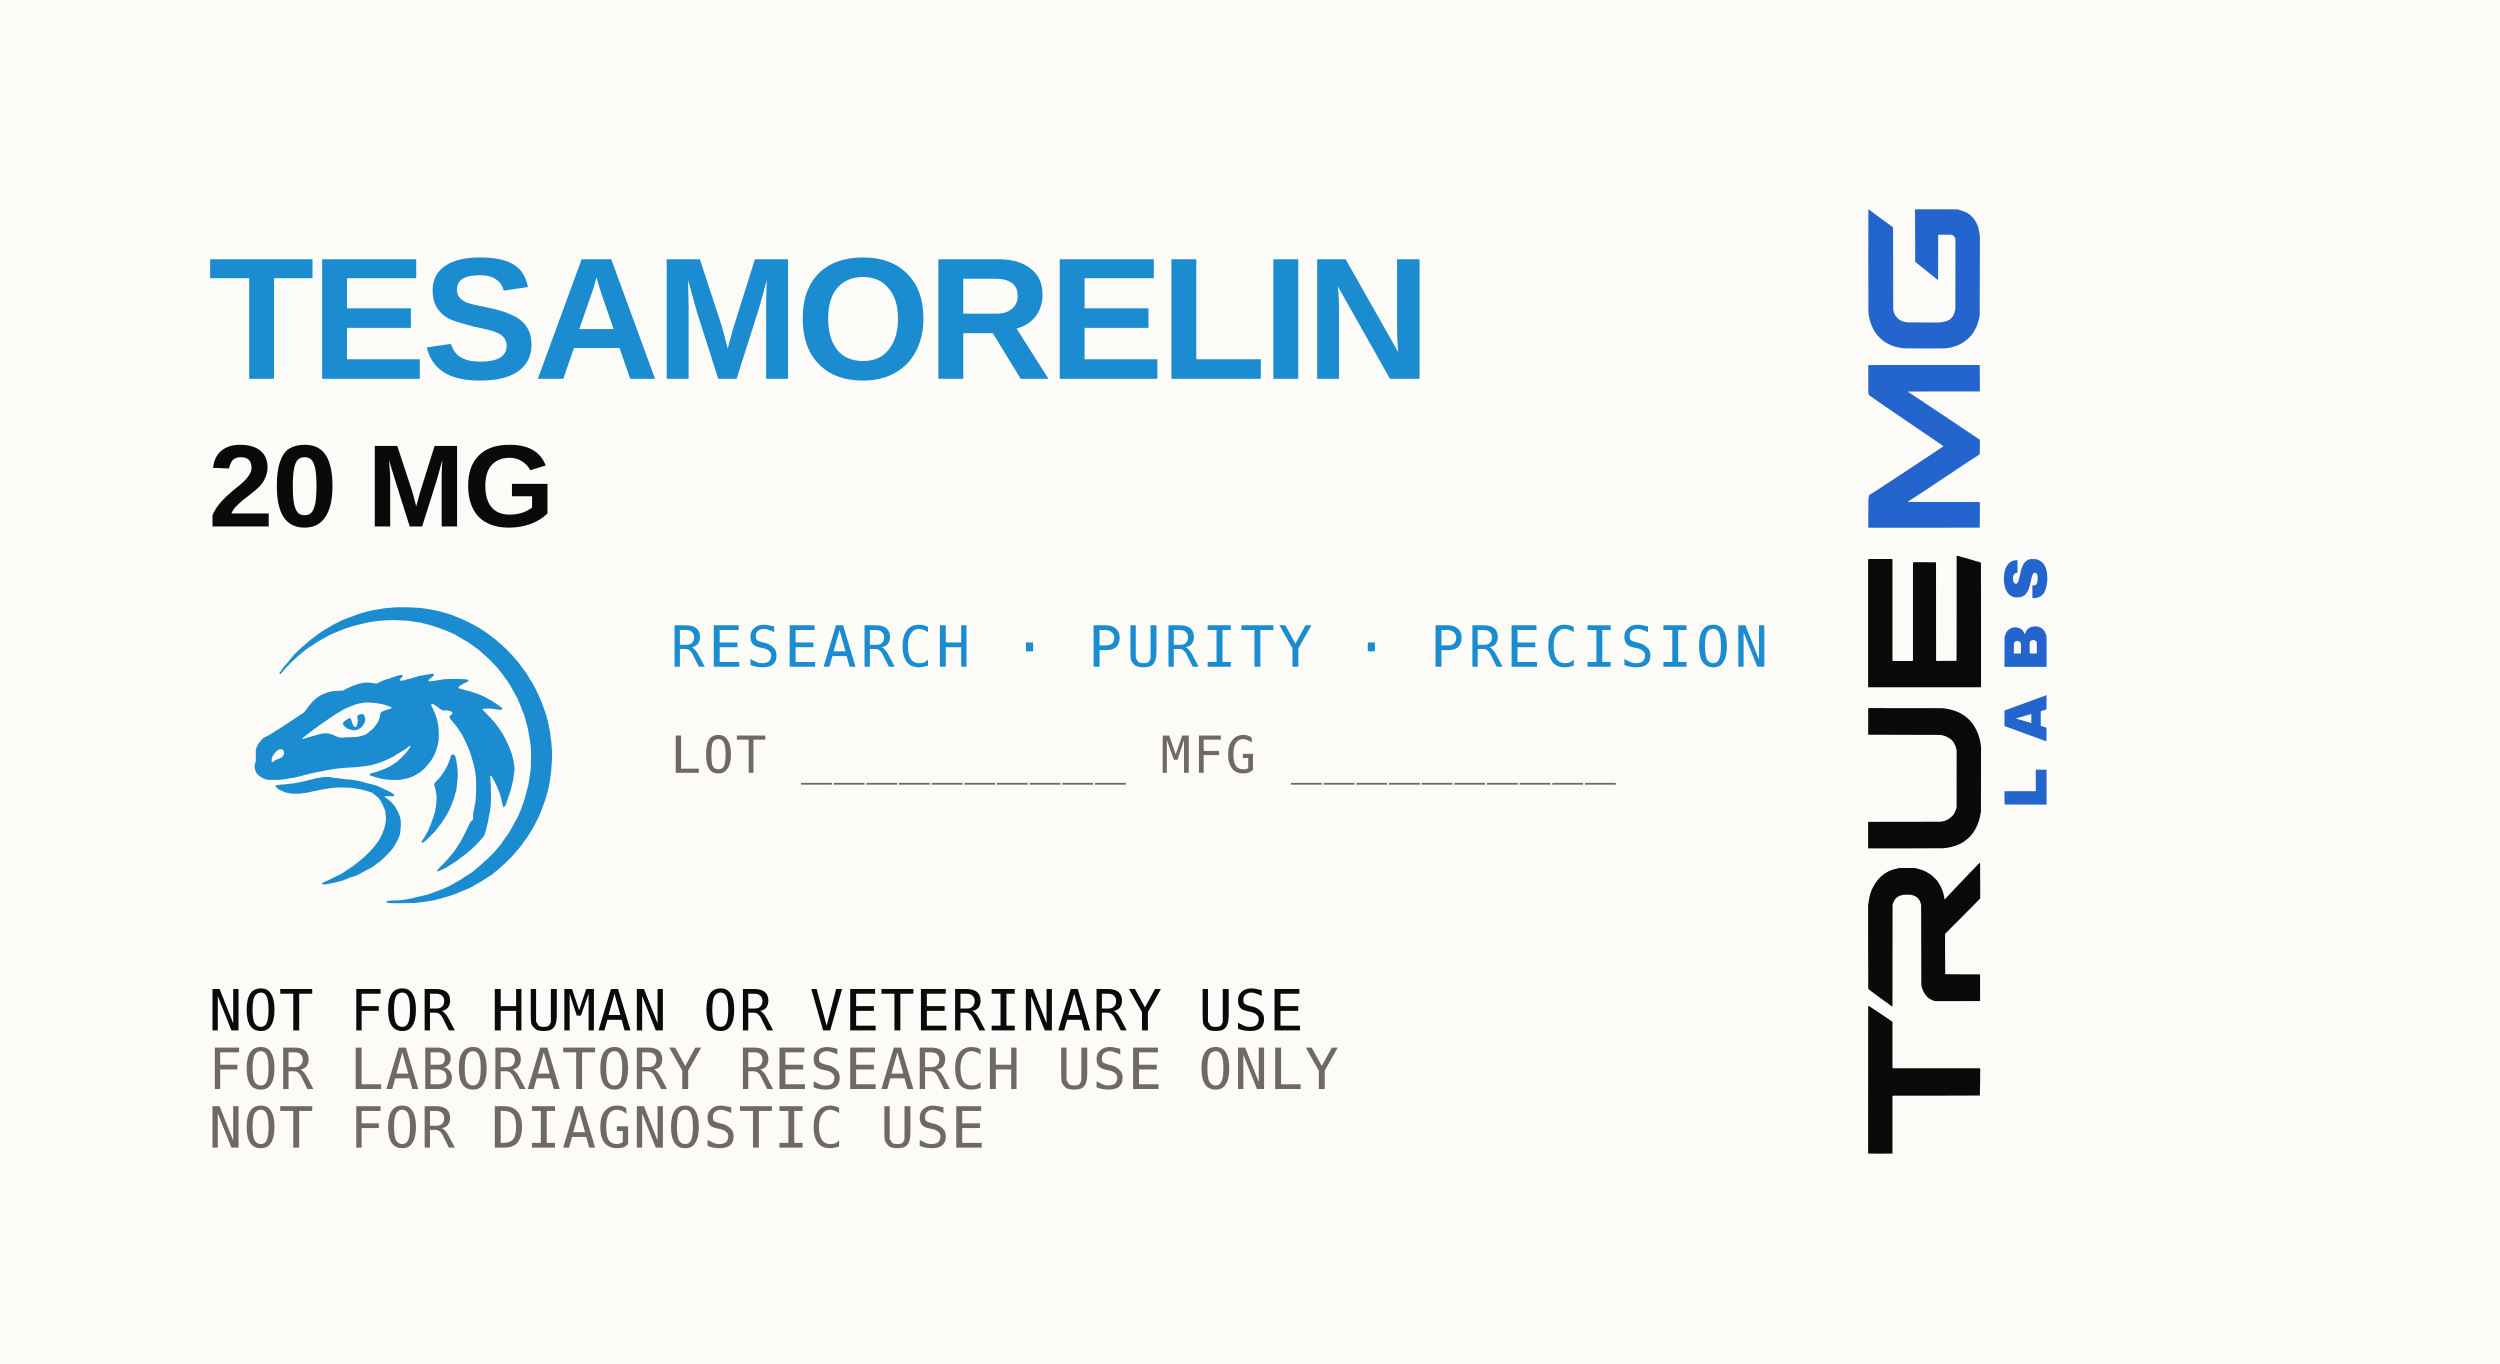
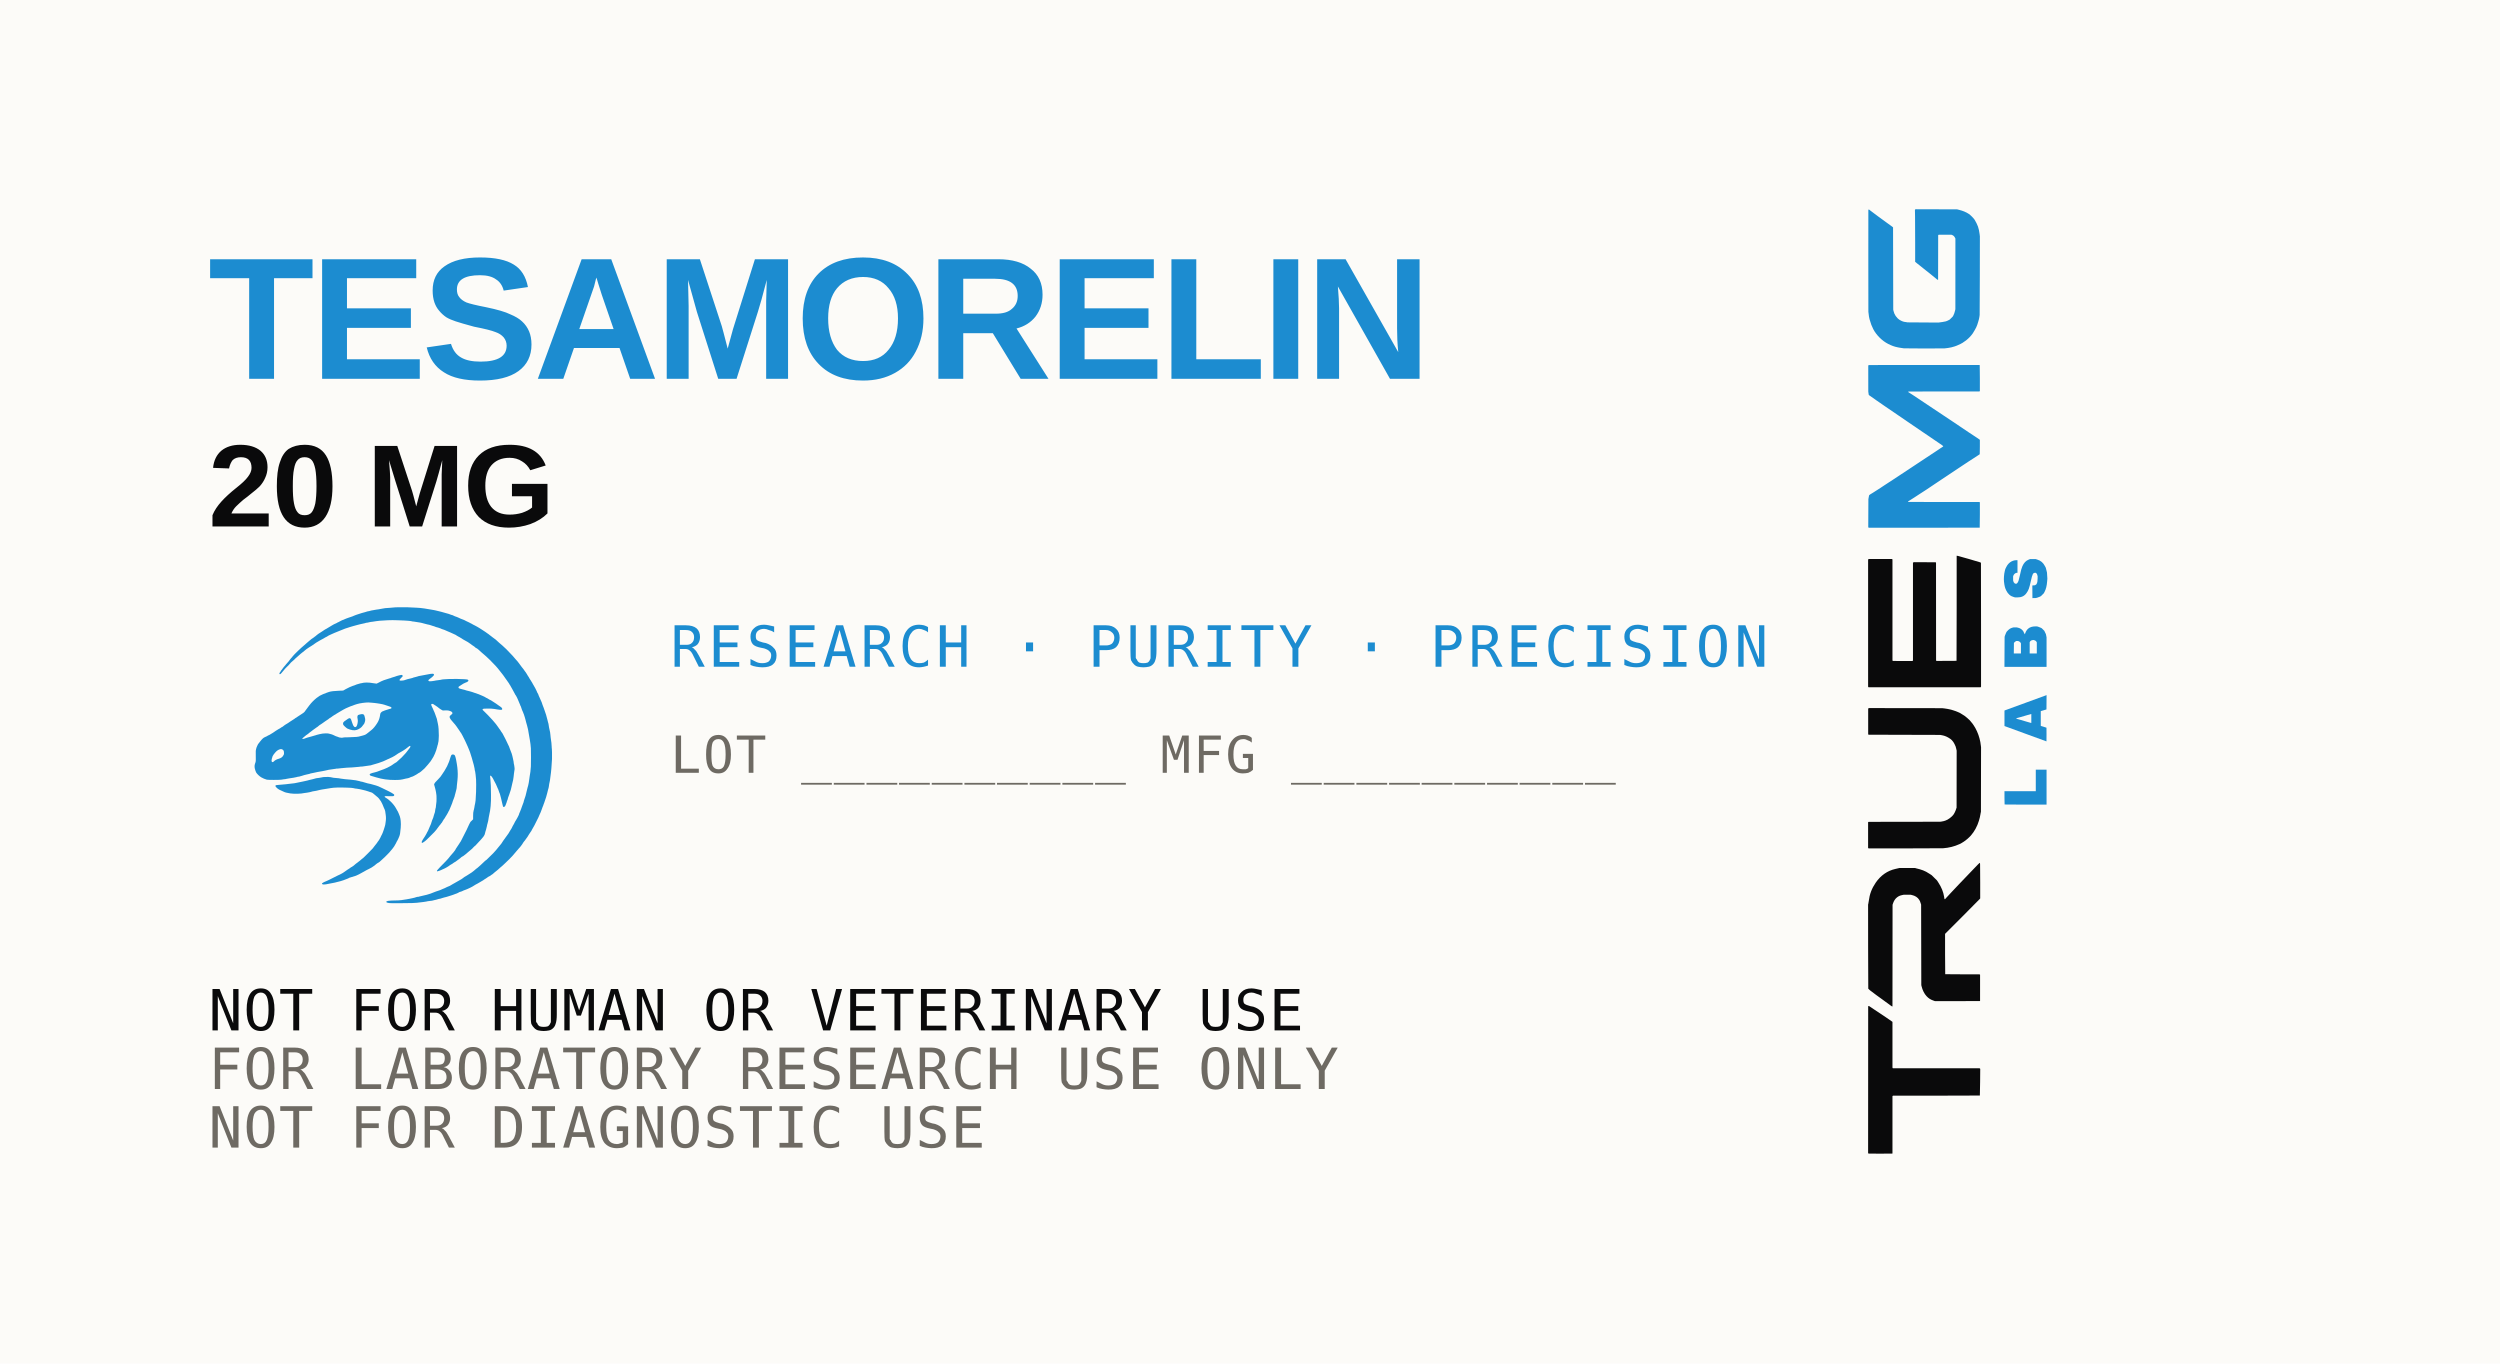
<svg xmlns="http://www.w3.org/2000/svg" width="66.0mm" height="36.0mm" viewBox="0 0 66.0 36.0">
  <rect x="0" y="0" width="66.0" height="36.0" fill="#FCFBF8" />
  <g transform="translate(49.30,30.50) rotate(-90) scale(0.004437)">
    <g transform="translate(0,681) scale(0.025,-0.025)" stroke="none">
      <g fill="#0A0A0B">
        <path d="M465 27020 l-58 -59 -15 -2770 c-8 -1524 0 -2802 18 -2841 l33 -70 6816 0 6815 0 61 -61 61 -61 -3 -10322 c-2 -5867 12 -10336 32 -10355 19 -18 1457 -45 3195 -61 l3160 -28 70 77 70 78 0 10325 0 10325 77 42 78 41 5439 0 5440 0 86 110 c125 160 843 1198 1065 1538 295 455 724 1099 1709 2569 l910 1356 -12 104 -12 103 -17488 9 -17488 9 -59 -58z" />
        <path d="M39653 27037 c-49 -18 -221 -200 -384 -405 -458 -576 -1855 -2468 -2161 -2925 -179 -268 -743 -1037 -1416 -1929 -166 -221 -278 -407 -266 -440 l22 -57 12086 -12 12086 -12 278 -88 c640 -203 1152 -536 1485 -965 307 -395 445 -712 569 -1304 l66 -320 0 -800 0 -800 -66 -300 c-181 -812 -569 -1408 -1152 -1768 -273 -168 -352 -202 -789 -341 l-351 -111 -9580 -21 -9580 -22 -300 -72 c-898 -215 -1753 -647 -2317 -1169 -555 -514 -833 -960 -1109 -1776 l-74 -220 -9 -5315 c-6 -2923 5 -5341 24 -5374 l33 -60 3113 -1 3113 0 48 65 47 66 6 4063 c3 2235 15 4080 27 4100 13 21 2011 36 4813 36 l4790 0 4138 -4134 c2275 -2274 4176 -4155 4224 -4180 l88 -46 3836 0 c2110 0 4003 12 4207 26 l369 26 19 50 c22 57 -449 537 -1427 1453 -693 648 -3219 3069 -3680 3525 -144 143 -513 492 -821 776 -307 284 -765 716 -1018 960 -460 444 -678 647 -1334 1239 l-350 316 13 64 12 65 180 30 c98 16 287 47 419 68 1108 179 2211 624 3280 1324 l560 366 620 626 620 626 263 400 c457 695 732 1203 890 1648 218 612 370 1114 408 1352 14 88 56 250 92 360 l67 200 0 1860 0 1860 -67 280 c-37 154 -105 451 -152 660 -425 1916 -1544 3522 -3281 4711 -1373 939 -2719 1447 -4380 1652 -176 22 -437 66 -580 99 l-260 59 -9960 -6 c-5478 -3 -9999 -20 -10047 -38z" />
        <path d="M73081 27003 l-41 -78 3 -8632 c2 -4748 18 -8831 36 -9073 101 -1383 432 -2698 970 -3860 66 -143 137 -296 156 -340 20 -44 107 -188 194 -320 88 -132 189 -294 225 -360 209 -379 985 -1283 1459 -1702 967 -852 2219 -1538 3517 -1926 650 -194 1101 -302 1480 -354 165 -23 381 -62 480 -87 l180 -46 7678 -14 7679 -14 341 41 c875 105 996 127 1782 328 1078 274 2363 850 3164 1418 90 64 252 177 360 252 187 130 549 429 780 644 172 160 902 995 1009 1154 55 80 204 315 333 521 129 206 275 440 325 520 50 80 106 181 125 225 20 44 83 188 142 320 184 414 294 707 421 1120 67 220 148 481 179 580 32 99 77 306 101 460 24 154 62 337 84 406 22 69 70 384 107 700 l66 574 11 8700 12 8700 -51 100 -50 100 -3067 0 -3067 0 -52 -52 -52 -52 -24 -8508 -24 -8508 -44 -260 c-110 -664 -270 -1122 -588 -1684 -416 -734 -817 -1122 -1520 -1473 -547 -273 -643 -308 -1159 -424 l-449 -100 -6776 10 -6776 11 -200 71 c-110 39 -290 99 -400 133 -249 78 -763 334 -1012 503 -573 388 -1285 1345 -1482 1993 -23 77 -72 239 -109 360 -36 121 -85 364 -108 540 l-41 320 -14 8515 -13 8515 -45 55 -46 55 -3073 0 -3074 0 -42 -77z" />
        <path d="M111470 27037 l-70 -41 0 -13357 0 -13356 77 -42 78 -41 14699 0 c8085 0 14727 11 14761 23 73 29 147 254 589 1797 45 154 107 361 140 460 63 190 147 481 240 830 105 394 171 630 288 1030 333 1138 450 1584 428 1620 l-25 40 -12447 1 c-6847 0 -12469 14 -12496 31 l-47 30 -13 2367 -12 2367 52 52 52 52 11644 8 11643 7 44 44 44 44 13 2601 14 2601 -64 97 -64 98 -11636 0 -11636 0 -65 65 -65 65 9 2319 10 2320 55 55 56 56 12035 0 12036 0 42 77 41 78 0 2733 0 2734 -61 88 -61 87 -15129 1 -15129 0 -70 -41z" />
      </g>
-       <g fill="#2365CD">
+       <g fill="#1C8CD0">
        <path d="M149428 26991 l-69 -51 0 -13193 c0 -7256 10 -13210 23 -13230 14 -22 1228 -37 3012 -37 l2990 0 48 48 48 48 0 8485 c0 4667 11 8496 24 8510 51 51 137 -27 250 -225 101 -177 300 -490 866 -1360 66 -102 354 -541 640 -976 286 -435 601 -923 700 -1084 99 -162 321 -503 493 -760 172 -256 505 -753 740 -1103 235 -350 445 -663 467 -695 22 -31 510 -762 1084 -1623 574 -861 1170 -1754 1324 -1985 154 -231 405 -609 558 -840 153 -231 503 -754 776 -1163 274 -408 516 -772 538 -808 22 -36 195 -296 384 -577 189 -282 556 -836 816 -1232 1081 -1646 1205 -1838 1541 -2380 75 -121 155 -233 178 -249 22 -17 800 -30 1727 -30 l1686 -1 119 135 c65 75 217 295 338 490 237 384 977 1507 1354 2055 228 331 2457 3644 2617 3889 44 67 699 1051 1456 2187 757 1135 1423 2135 1480 2222 180 274 1884 2825 1961 2936 156 223 1269 1899 1393 2098 72 114 250 393 396 620 l265 412 64 -13 65 -12 10 -8456 10 -8455 45 -54 45 -54 3045 1 c1675 0 3068 15 3097 33 l52 33 3 9997 c2 5498 1 11430 -2 13183 l-5 3187 -64 64 -64 64 -3106 -3 -3106 -4 -378 -57 -379 -56 -90 -91 c-86 -86 -510 -688 -1208 -1715 -174 -255 -384 -561 -468 -680 -84 -119 -276 -396 -427 -616 -151 -220 -458 -665 -682 -990 -1061 -1535 -1504 -2184 -2993 -4392 -102 -151 -291 -424 -420 -606 -395 -558 -1826 -2658 -2692 -3952 -243 -363 -534 -795 -646 -960 -362 -533 -933 -1370 -1216 -1780 -151 -220 -481 -706 -734 -1080 -645 -958 -666 -976 -803 -710 -42 83 -173 285 -290 450 -117 165 -304 439 -414 609 -110 170 -319 485 -464 700 -262 388 -699 1050 -1710 2591 -288 440 -580 881 -649 980 -69 99 -254 378 -411 620 -158 242 -361 548 -451 680 -281 410 -2516 3790 -2639 3990 -64 104 -235 365 -380 580 -145 214 -333 498 -417 630 -84 132 -354 546 -599 920 -245 374 -615 940 -823 1259 -207 318 -435 660 -505 760 -71 99 -211 316 -313 481 -101 165 -291 462 -420 660 -130 198 -296 457 -368 575 -72 117 -167 271 -211 341 -44 69 -139 228 -212 352 -169 288 -192 306 -474 358 -129 23 -333 61 -454 84 l-220 41 -3341 16 -3341 15 -70 -51z" />
        <path d="M200748 27015 c-12 -12 -199 -36 -415 -54 -432 -34 -1041 -135 -1353 -224 -1056 -300 -1666 -529 -2360 -890 -1428 -741 -2792 -2118 -3512 -3547 -409 -812 -663 -1509 -787 -2160 -25 -132 -70 -357 -100 -500 -79 -379 -135 -742 -162 -1060 -43 -494 -55 -9253 -14 -9700 56 -610 149 -1204 259 -1660 102 -419 325 -1132 377 -1200 16 -22 80 -166 140 -320 130 -331 384 -846 530 -1076 305 -481 394 -610 605 -874 491 -615 1084 -1182 1642 -1570 290 -202 1442 -860 1505 -860 28 0 101 -26 164 -59 200 -104 621 -251 1093 -383 253 -70 546 -153 651 -184 105 -31 330 -75 500 -97 170 -23 390 -53 489 -68 99 -14 4347 -33 9440 -40 l9260 -14 540 64 c656 78 1322 222 1791 386 457 161 1227 540 1629 803 397 259 1101 959 1378 1369 420 622 746 1395 972 2303 l125 500 14 4945 15 4946 -71 71 -71 71 -1581 -27 c-870 -14 -3652 -26 -6184 -26 l-4603 0 -358 -430 c-730 -878 -909 -1102 -1673 -2099 -240 -314 -558 -715 -706 -891 -148 -176 -383 -466 -523 -644 -337 -431 -699 -871 -887 -1081 -88 -98 -148 -202 -140 -243 l14 -72 5305 -10 5304 -10 53 -64 53 -63 2 -1507 2 -1506 -91 -224 c-110 -274 -304 -474 -603 -623 l-226 -113 -8400 4 -8400 4 -320 70 c-469 102 -882 246 -1179 409 l-261 145 -360 364 -361 364 -139 260 c-255 475 -361 834 -439 1480 -25 209 -65 499 -88 643 l-43 264 25 3744 25 3744 40 105 c22 58 40 190 41 293 1 337 223 944 505 1380 483 748 1297 1294 2194 1474 l240 48 9794 23 9795 22 117 140 c64 77 166 212 225 299 139 203 491 691 749 1038 529 712 1029 1396 1202 1646 106 153 235 331 287 397 354 447 648 839 1069 1427 120 168 302 408 403 532 l184 226 -13 87 -12 88 -12145 8 c-6680 5 -12155 -1 -12167 -13z" />
      </g>
    </g>
    <g transform="translate(2086.5,811.8) scale(1.209881)">
-       <g transform="translate(0,214) scale(0.025,-0.025)" fill="#2365CD" stroke="none">
+       <g transform="translate(0,214) scale(0.025,-0.025)" fill="#1C8CD0" stroke="none">
        <g transform="translate(0.0,0)">
          <path d="M27 8413 c-15 -14 -27 -1877 -27 -4140 l0 -4113 3440 0 3440 0 0 1060 0 1060 -2120 0 -2120 0 0 3080 0 3080 -1293 0 c-712 0 -1306 -12 -1320 -27z" />
        </g>
        <g transform="translate(-21015.9,0)">
          <path d="M36449 8370 c-16 -38 -696 -1897 -1510 -4130 l-1482 -4060 1338 -11 c735 -5 1345 -2 1355 8 10 10 94 267 186 571 l167 552 1453 0 1453 0 166 -560 166 -560 1408 -11 1408 -10 -54 150 c-226 634 -2882 7899 -2925 8001 l-54 130 -1523 0 -1524 0 -28 -70z m1733 -2892 c92 -340 278 -981 413 -1425 135 -444 245 -826 245 -850 l0 -43 -880 0 -880 0 0 35 c0 20 118 428 261 908 144 480 325 1099 402 1375 77 276 150 534 162 574 12 40 41 66 65 58 l43 -14 169 -618z" />
        </g>
        <g transform="translate(-42657.8,0)">
          <path d="M69760 4303 l0 -4143 2902 0 2901 0 309 62 308 62 334 158 333 158 252 251 251 252 125 248 c69 137 153 351 185 477 l60 229 -1 321 c-1 601 -160 1085 -470 1430 -201 224 -556 447 -848 535 -133 40 -241 82 -241 95 0 12 146 91 325 175 l324 152 189 177 c231 216 381 483 460 821 l61 257 0 322 1 321 -62 239 c-83 323 -270 621 -559 892 l-241 226 -260 128 c-143 71 -368 160 -499 198 l-239 69 -2950 15 -2950 15 0 -4142z m4807 2197 c59 -44 145 -145 190 -225 l83 -146 0 -196 0 -196 -90 -178 -90 -178 -136 -91 -136 -90 -994 0 -994 0 0 702 0 702 1030 -12 1030 -12 107 -80z m151 -3079 c149 -77 276 -287 306 -506 l24 -176 -47 -179 c-53 -196 -161 -336 -329 -424 l-108 -56 -1082 0 -1082 0 0 700 0 700 1102 0 1102 0 114 -59z" />
        </g>
        <g transform="translate(-64316.7,0)">
          <path d="M108180 8534 c-883 -105 -1223 -191 -1720 -433 -723 -354 -1137 -832 -1320 -1524 l-62 -237 -3 -388 c-4 -854 255 -1416 851 -1840 580 -413 916 -536 2354 -856 1425 -317 1640 -428 1640 -841 l0 -141 -113 -114 -114 -113 -214 -63 -214 -64 -425 0 c-504 0 -844 55 -1052 172 l-152 85 -83 134 -83 134 -20 258 -21 258 -1245 -10 -1244 -11 9 -334 9 -334 66 -266 c36 -146 121 -374 189 -506 l125 -240 281 -282 281 -281 281 -146 c560 -291 1154 -435 2099 -509 l500 -39 606 38 606 39 461 117 462 116 312 163 c696 362 1073 805 1299 1525 l94 299 -2 560 -2 560 -94 240 c-217 556 -654 973 -1318 1259 -413 178 -717 261 -1834 501 -954 205 -1224 295 -1434 476 l-146 126 -4 173 -5 172 146 134 147 134 173 52 173 51 400 1 400 1 151 -53 c299 -106 549 -418 549 -685 l0 -122 1240 0 1240 0 0 232 c0 429 -157 880 -432 1244 -232 306 -531 541 -948 745 l-360 176 -388 100 c-588 151 -1538 223 -2092 157z" />
        </g>
      </g>
    </g>
  </g>
  <text x="5.5" y="10.00" font-family="Archivo Black, Archivo, Helvetica Neue, Arial, sans-serif" font-weight="900" font-size="4.60" letter-spacing="-0.12" fill="#1C8CD0">TESAMORELIN</text>
  <text x="5.5" y="13.90" font-family="Archivo Black, Archivo, Helvetica Neue, Arial, sans-serif" font-weight="900" font-size="3.10" letter-spacing="-0.04" fill="#0A0A0B">20 MG</text>
  <g transform="translate(5.500,14.600) scale(0.006875)">
    <g transform="translate(0,1600) scale(0.5673759,-0.5673759)" fill="#1C8CD0" stroke="none">
      <path d="M1285 2453 c-13 0 -30 -1 -36 -2 -7 0 -17 -1 -23 -2 -26 -1 -32 -2 -58 -7 -8 -2 -22 -4 -31 -5 -9 -1 -24 -4 -34 -6 -10 -3 -21 -6 -26 -6 -5 -1 -12 -4 -16 -5 -5 -2 -15 -4 -22 -6 -7 -2 -17 -5 -22 -7 -5 -2 -13 -5 -18 -6 -5 -2 -12 -5 -15 -6 -3 -2 -12 -5 -18 -7 -7 -2 -14 -4 -15 -5 -2 -1 -8 -3 -14 -5 -5 -2 -12 -5 -15 -6 -2 -2 -7 -4 -10 -4 -6 -2 -15 -7 -21 -10 -1 -1 -6 -3 -9 -5 -4 -1 -9 -4 -12 -6 -4 -2 -9 -5 -13 -6 -3 -2 -8 -4 -10 -5 -2 -1 -7 -4 -12 -7 -12 -7 -19 -11 -30 -18 -5 -3 -10 -6 -10 -6 -1 0 -5 -2 -9 -5 -5 -3 -13 -9 -18 -12 -19 -12 -30 -19 -35 -24 -3 -3 -7 -6 -8 -7 -2 -1 -6 -3 -8 -6 -3 -2 -8 -5 -10 -7 -2 -1 -7 -4 -9 -6 -11 -9 -15 -13 -18 -15 -2 -2 -9 -7 -14 -12 -6 -6 -13 -12 -17 -15 -22 -18 -67 -61 -78 -75 -2 -4 -8 -10 -11 -13 -3 -4 -7 -8 -8 -10 -4 -6 -15 -20 -18 -22 -2 -2 -5 -6 -8 -9 -2 -4 -6 -8 -8 -10 -5 -6 -13 -15 -16 -20 -2 -3 -4 -6 -5 -7 -1 -1 -3 -4 -5 -6 -1 -3 -4 -8 -7 -11 -3 -4 -4 -6 -4 -9 0 -3 1 -4 4 -4 2 0 4 1 10 8 4 4 9 10 11 13 4 6 24 28 28 31 2 1 7 6 12 12 11 13 12 15 36 35 2 3 10 10 17 16 7 7 19 17 26 23 7 6 18 15 25 20 10 9 16 13 31 23 9 5 13 8 21 13 22 16 34 24 56 36 21 11 30 16 32 18 2 1 7 4 12 6 5 3 11 6 13 8 3 1 9 4 13 6 5 2 10 4 11 5 2 1 9 4 16 7 13 5 21 8 37 15 4 2 11 5 15 6 4 1 13 5 20 8 8 3 15 5 16 5 0 0 7 2 15 5 7 2 18 5 24 7 6 1 16 4 22 6 7 2 17 5 23 6 14 3 21 4 32 7 4 2 13 4 19 4 5 1 11 3 13 3 2 1 11 2 20 3 9 1 21 3 26 4 10 2 24 3 76 6 30 1 38 1 67 0 69 -2 94 -5 101 -8 1 0 5 -1 10 -1 4 -1 12 -2 19 -3 6 -1 17 -3 25 -4 8 -2 19 -4 24 -6 6 -2 16 -4 23 -6 8 -1 18 -4 24 -6 6 -2 11 -4 12 -4 2 0 17 -5 23 -8 2 0 9 -3 15 -4 6 -2 14 -5 17 -6 2 -2 9 -4 15 -6 6 -2 13 -4 16 -6 3 -2 10 -5 16 -7 6 -2 14 -6 19 -8 17 -8 34 -16 35 -16 0 0 5 -3 9 -6 5 -3 11 -6 14 -8 2 -1 6 -3 8 -4 1 -2 5 -4 8 -5 3 -2 8 -5 10 -7 4 -3 23 -13 34 -19 2 -1 5 -3 7 -5 3 -2 7 -5 9 -6 2 -1 7 -5 12 -9 5 -4 11 -8 15 -10 3 -3 7 -6 9 -8 3 -1 7 -4 11 -6 3 -3 8 -7 12 -10 3 -3 9 -9 14 -13 37 -32 31 -26 60 -54 33 -33 48 -49 67 -74 9 -12 13 -17 22 -28 2 -3 7 -10 12 -17 11 -16 19 -28 24 -34 2 -3 6 -8 8 -13 2 -4 5 -8 6 -9 0 -1 2 -4 3 -6 1 -2 5 -8 7 -12 7 -12 14 -25 19 -35 2 -5 6 -11 8 -13 2 -3 5 -9 7 -13 2 -5 4 -9 5 -11 1 -2 12 -27 16 -38 1 -4 3 -9 5 -11 2 -5 8 -22 8 -24 0 -1 2 -6 5 -11 3 -6 6 -15 8 -20 1 -5 4 -14 6 -19 1 -5 4 -13 5 -18 1 -5 3 -12 4 -16 3 -7 10 -37 12 -45 0 -3 1 -7 2 -10 1 -4 2 -9 2 -12 1 -7 6 -33 9 -52 3 -16 6 -39 7 -57 1 -21 1 -101 0 -122 -1 -23 -5 -52 -8 -66 0 -4 -2 -13 -3 -22 -2 -16 -5 -33 -7 -40 -1 -2 -3 -9 -4 -14 -1 -6 -3 -13 -4 -16 -4 -14 -8 -31 -10 -41 -2 -5 -4 -12 -5 -15 -1 -3 -4 -11 -6 -18 -1 -7 -4 -16 -6 -20 -2 -4 -5 -12 -6 -16 -3 -10 -11 -30 -15 -40 -2 -4 -6 -13 -8 -21 -3 -7 -7 -14 -8 -16 -1 -1 -3 -5 -5 -9 -2 -4 -5 -9 -7 -12 -2 -3 -6 -9 -8 -14 -2 -5 -4 -9 -5 -10 -2 -3 -13 -22 -16 -30 -3 -4 -5 -9 -7 -11 -1 -3 -4 -7 -6 -10 -1 -3 -5 -8 -7 -12 -7 -9 -19 -26 -36 -50 -5 -8 -11 -16 -13 -20 -3 -3 -9 -11 -14 -17 -20 -25 -24 -30 -42 -49 -23 -23 -37 -37 -45 -44 -4 -2 -11 -8 -16 -13 -14 -14 -34 -32 -39 -36 -3 -3 -9 -8 -14 -11 -22 -20 -38 -31 -62 -45 -17 -10 -24 -14 -29 -19 -6 -5 -8 -6 -33 -20 -8 -4 -17 -10 -21 -12 -4 -2 -11 -6 -16 -9 -4 -2 -9 -5 -10 -6 -2 -2 -12 -7 -16 -8 -2 -1 -8 -3 -12 -5 -4 -2 -11 -5 -14 -7 -4 -1 -11 -4 -17 -7 -5 -3 -10 -5 -11 -5 0 0 -4 -1 -8 -3 -8 -3 -22 -8 -24 -8 -1 0 -6 -2 -13 -5 -6 -3 -17 -7 -23 -9 -7 -2 -14 -4 -16 -5 -2 -1 -7 -2 -10 -3 -31 -7 -48 -11 -51 -12 -1 -1 -6 -2 -12 -2 -5 -1 -13 -3 -17 -5 -4 -1 -12 -3 -17 -4 -6 -1 -14 -3 -19 -4 -8 -2 -29 -5 -55 -9 -14 -2 -21 -2 -66 -3 -20 -1 -29 -2 -34 -6 -4 -2 -5 -3 -2 -5 2 -2 6 -4 18 -6 8 -1 17 -1 73 -1 70 0 109 1 141 6 3 1 11 1 17 2 5 1 14 2 20 3 6 2 16 3 23 4 6 1 14 2 17 2 3 1 10 3 16 4 6 1 15 3 20 5 4 2 12 3 16 4 4 1 11 2 14 4 4 1 12 3 17 5 14 3 16 4 29 8 6 2 15 5 19 6 3 1 9 3 12 4 4 2 9 4 13 5 8 2 16 6 22 9 3 3 6 4 16 7 4 1 10 3 13 5 3 2 11 5 17 7 13 4 51 22 58 28 3 2 9 6 13 8 5 2 11 6 15 8 13 8 29 17 29 17 1 0 4 2 7 4 3 3 8 6 10 7 3 2 7 5 11 7 9 7 20 14 26 16 3 2 6 4 8 6 2 1 5 4 8 5 2 2 5 5 8 7 2 2 6 5 8 7 8 5 32 26 41 35 5 4 10 9 12 10 5 4 26 24 43 41 19 19 30 31 47 52 7 8 15 17 18 21 3 3 7 8 10 11 2 3 5 7 7 9 2 3 5 7 8 11 2 3 5 8 6 10 2 2 5 6 6 8 2 2 4 6 6 7 1 1 4 5 6 9 3 4 7 10 11 15 3 5 8 13 11 18 3 4 7 10 8 12 2 3 5 7 7 10 1 3 3 7 4 8 2 3 17 29 17 30 0 1 19 39 21 42 1 2 4 7 6 12 2 5 4 11 6 14 4 7 16 36 18 44 1 4 4 10 5 14 2 3 4 9 5 13 1 4 4 11 6 16 9 25 17 50 20 65 2 9 5 20 6 24 2 4 3 11 4 15 1 4 2 13 3 21 2 7 4 18 5 24 1 6 2 17 3 23 1 13 2 17 4 31 0 5 1 14 2 20 0 5 2 17 2 26 3 26 4 63 3 90 0 13 -1 24 -1 25 -1 0 -1 5 -1 11 0 14 -3 40 -7 64 0 5 -1 14 -2 20 -1 6 -2 13 -2 16 -3 11 -4 16 -7 32 -4 27 -4 28 -7 36 -1 4 -3 11 -4 16 -4 19 -13 48 -20 66 -2 6 -5 13 -6 17 -1 4 -4 12 -7 18 -2 6 -5 14 -6 18 -3 7 -8 19 -15 34 -2 4 -6 12 -7 17 -2 4 -4 10 -6 12 -2 2 -4 7 -5 11 -5 11 -16 33 -20 38 -1 3 -4 7 -6 10 -1 4 -7 13 -12 21 -6 9 -11 17 -12 19 -1 3 -6 11 -11 18 -4 7 -9 16 -11 18 -1 2 -4 7 -7 10 -2 3 -8 11 -12 17 -5 6 -10 13 -12 15 -2 3 -6 9 -11 15 -12 17 -18 24 -31 38 -7 8 -15 17 -18 21 -4 4 -14 15 -22 23 -9 9 -19 19 -21 22 -5 5 -25 24 -28 26 -2 1 -10 9 -20 17 -9 9 -20 19 -24 22 -10 7 -16 11 -23 17 -3 3 -8 6 -10 8 -3 2 -9 6 -13 10 -12 9 -41 29 -53 36 -4 2 -9 5 -11 7 -4 2 -9 5 -17 10 -2 1 -7 4 -13 7 -6 3 -12 6 -14 7 -2 2 -6 3 -8 5 -2 1 -8 3 -12 6 -4 2 -9 5 -12 6 -3 1 -9 4 -13 6 -7 5 -20 10 -39 17 -5 2 -11 5 -15 7 -7 3 -16 7 -18 7 0 0 -4 2 -8 3 -11 6 -14 7 -23 9 -4 1 -11 4 -16 6 -5 1 -13 4 -18 5 -16 4 -25 7 -32 9 -4 1 -11 3 -16 4 -10 2 -19 4 -25 6 -3 1 -7 2 -10 2 -4 1 -14 2 -23 4 -16 2 -22 3 -42 7 -10 2 -44 5 -52 5 -4 0 -14 1 -21 1 -17 2 -71 3 -103 2z" />
      <path d="M1503 2002 c-19 -3 -77 -14 -80 -15 -1 -1 -10 -3 -20 -6 -9 -2 -20 -5 -23 -7 -4 -1 -11 -3 -16 -4 -10 -2 -22 -5 -32 -9 -4 -2 -10 -3 -17 -4 -16 -1 -18 -1 -20 1 -3 3 0 7 10 17 l10 10 0 3 c0 5 -3 7 -8 7 -4 0 -22 -4 -31 -7 -4 -1 -10 -3 -14 -5 -5 -1 -14 -4 -20 -6 -7 -3 -15 -6 -18 -6 -7 -2 -21 -7 -37 -12 -10 -4 -26 -11 -34 -16 -2 -1 -7 -3 -10 -5 l-5 -2 -6 1 c-4 0 -10 2 -15 2 -32 6 -61 6 -81 0 -3 0 -11 -2 -17 -4 -15 -4 -17 -5 -24 -8 -3 -2 -11 -4 -17 -6 -12 -4 -32 -13 -48 -22 -5 -3 -12 -7 -14 -8 l-4 -2 -27 -1 c-32 -1 -55 -4 -68 -8 -5 -2 -13 -4 -17 -6 -13 -4 -35 -14 -46 -20 -12 -7 -29 -20 -47 -38 -6 -5 -18 -20 -25 -29 -3 -4 -7 -9 -9 -12 -6 -7 -11 -14 -17 -23 -4 -6 -6 -9 -13 -14 -5 -3 -10 -7 -12 -8 -4 -2 -23 -15 -29 -19 -1 -1 -5 -3 -7 -5 -3 -1 -9 -5 -12 -8 -4 -2 -11 -7 -17 -11 -6 -4 -18 -11 -27 -18 -9 -6 -18 -11 -20 -12 -1 -1 -5 -4 -8 -6 -2 -2 -7 -5 -9 -7 -3 -1 -7 -3 -9 -5 -2 -2 -6 -4 -9 -6 -3 -1 -8 -4 -11 -6 -3 -2 -10 -7 -16 -10 -7 -4 -15 -10 -19 -13 -5 -3 -15 -9 -23 -14 -9 -4 -17 -8 -19 -10 -2 -1 -7 -3 -11 -5 -12 -5 -19 -11 -34 -30 -2 -3 -5 -7 -7 -9 -7 -8 -9 -11 -14 -23 -3 -6 -6 -15 -7 -21 l-2 -11 0 -24 c1 -42 0 -47 -1 -51 -5 -14 -6 -17 -7 -26 0 -5 0 -12 1 -16 1 -7 7 -24 9 -28 6 -11 23 -27 35 -34 7 -5 29 -14 38 -16 8 -2 86 -2 98 0 3 1 12 2 18 3 6 0 13 1 14 2 2 1 12 2 22 4 10 1 22 3 27 4 5 1 14 3 20 4 6 2 15 4 20 4 5 1 13 3 18 5 12 4 18 6 32 9 7 1 15 3 18 4 6 3 8 3 33 8 8 2 19 4 23 5 9 2 19 4 34 6 6 1 15 3 20 4 6 2 15 4 22 5 15 2 47 7 48 7 0 1 5 1 11 1 6 1 18 2 28 3 19 2 53 5 72 5 18 1 40 3 46 4 3 1 13 2 22 2 16 2 24 3 49 7 5 0 13 2 17 4 4 1 10 3 14 4 14 3 43 13 61 20 5 3 10 5 11 5 1 0 6 2 11 5 5 3 13 6 18 8 5 2 9 4 10 5 1 0 6 3 11 5 12 6 25 14 30 18 3 2 8 5 10 7 3 1 11 6 18 10 8 5 15 9 17 10 6 3 28 19 33 24 7 6 12 9 15 7 2 -2 -1 -11 -6 -16 -1 -1 -4 -6 -7 -9 -12 -17 -18 -24 -45 -52 -19 -18 -32 -30 -35 -32 -3 -2 -11 -7 -18 -11 -6 -5 -12 -9 -14 -10 -1 -1 -6 -4 -10 -6 -11 -7 -31 -16 -44 -21 -6 -2 -12 -5 -14 -5 -1 -1 -9 -4 -16 -6 -7 -2 -14 -5 -16 -6 -2 0 -9 -2 -14 -4 -14 -3 -27 -7 -30 -9 -2 0 -4 -2 -5 -3 l-1 -3 1 -3 c2 -4 7 -7 22 -10 6 -2 14 -4 20 -6 43 -13 80 -18 127 -18 32 0 42 1 73 9 6 1 13 3 16 3 5 1 13 4 18 7 3 1 7 3 10 3 3 1 8 3 11 5 2 1 8 5 13 7 5 3 10 6 12 7 1 2 5 4 9 6 9 4 22 15 39 31 13 14 33 37 41 48 2 2 6 9 9 14 14 19 29 55 36 85 2 7 3 14 4 14 1 3 4 16 5 24 1 5 1 22 2 37 0 33 -2 61 -6 79 -2 6 -4 17 -5 23 -1 7 -3 16 -5 19 -1 4 -4 12 -6 17 -2 6 -5 14 -7 19 -3 5 -5 11 -6 13 -1 3 -6 15 -14 31 -3 7 -3 9 -2 11 1 5 11 4 19 -2 2 -2 6 -5 9 -6 4 -2 24 -17 27 -20 3 -2 18 -12 21 -13 2 -1 9 -1 18 0 11 0 16 0 22 -1 18 -4 27 -10 27 -17 0 -5 -2 -7 -10 -13 -7 -5 -9 -8 -9 -14 0 -4 1 -6 8 -17 5 -6 12 -15 17 -20 10 -11 15 -17 22 -27 3 -5 8 -12 11 -16 3 -5 7 -10 9 -13 1 -2 4 -6 5 -8 2 -2 4 -5 6 -8 3 -4 14 -26 24 -46 3 -7 7 -14 8 -17 6 -12 18 -40 21 -48 2 -5 5 -13 7 -18 2 -5 5 -14 6 -19 2 -5 4 -14 6 -19 14 -49 16 -56 19 -73 0 -5 2 -15 4 -21 2 -14 4 -24 6 -53 1 -25 1 -38 0 -84 -2 -55 -3 -64 -10 -95 0 -4 -2 -12 -3 -17 -1 -5 -2 -11 -3 -12 -3 -9 -4 -22 -4 -41 l0 -20 -5 -5 c-2 -3 -6 -6 -7 -7 -5 -3 -11 -14 -15 -23 -2 -7 -30 -64 -41 -84 -1 -2 -4 -8 -7 -14 -3 -7 -8 -15 -10 -19 -3 -4 -7 -9 -8 -12 -11 -16 -15 -23 -18 -27 -1 -2 -4 -7 -6 -9 -1 -3 -3 -7 -4 -8 -3 -5 -18 -24 -33 -40 -2 -2 -5 -7 -7 -9 -7 -10 -35 -39 -64 -68 -17 -17 -22 -24 -19 -27 1 -1 2 -1 6 1 3 0 8 2 13 4 5 2 9 4 10 4 2 1 7 4 13 6 12 5 28 14 35 19 2 2 7 5 11 8 3 2 8 5 12 7 11 8 22 15 25 16 4 3 17 12 23 17 2 2 6 5 9 7 2 2 6 5 8 7 2 1 7 5 12 7 8 6 17 12 38 31 7 6 16 13 19 16 3 2 6 5 7 7 2 2 7 7 12 12 6 4 11 9 12 11 1 1 7 7 12 13 13 13 35 38 38 43 6 8 8 14 10 23 1 6 4 15 6 21 2 6 4 17 6 24 1 6 3 16 5 21 3 9 6 25 8 41 1 4 2 11 3 15 9 38 13 79 12 138 0 48 -2 87 -4 103 -2 18 -3 23 0 25 1 1 2 1 4 -1 3 -2 9 -10 14 -19 2 -4 5 -11 7 -14 7 -12 18 -34 21 -43 2 -5 4 -11 6 -13 1 -2 4 -10 6 -17 2 -7 5 -14 6 -15 2 -4 13 -51 17 -69 3 -16 5 -20 9 -21 4 0 10 5 12 11 1 2 4 11 7 18 2 8 5 17 7 20 1 2 3 9 4 15 2 5 5 14 7 19 2 5 5 13 6 18 1 4 3 11 5 15 1 3 3 13 5 21 2 8 4 19 6 26 4 14 6 24 8 41 2 16 3 30 5 40 3 12 2 24 -1 39 -2 7 -4 18 -4 24 -1 6 -3 17 -5 24 -2 7 -4 15 -4 17 -1 6 -6 21 -11 32 -2 4 -4 11 -6 16 -2 5 -4 11 -5 14 -2 3 -4 7 -5 10 -6 15 -32 66 -39 78 -5 6 -9 13 -10 14 -1 2 -3 6 -6 10 -3 3 -8 11 -13 18 -9 14 -18 25 -39 49 -10 12 -50 53 -61 63 -7 5 -8 9 -3 12 2 1 6 2 22 2 28 1 44 0 77 -6 26 -4 31 -3 31 3 0 7 -4 11 -21 22 -6 5 -16 11 -21 15 -18 12 -32 21 -34 22 -4 1 -14 7 -17 9 -2 1 -6 4 -10 6 -4 1 -10 4 -13 7 -4 2 -8 4 -8 4 -1 0 -5 2 -11 5 -17 8 -31 13 -50 19 -7 2 -15 5 -17 6 -3 1 -10 3 -17 5 -24 6 -29 7 -36 10 -5 1 -10 3 -12 3 -15 3 -27 7 -28 10 -2 3 -1 6 1 9 2 1 18 12 31 20 3 2 10 5 15 7 10 3 17 8 19 12 1 3 -1 7 -4 8 -10 5 -126 7 -167 2 -4 0 -12 -2 -16 -3 -5 -1 -14 -2 -20 -3 -7 -1 -18 -2 -25 -4 -23 -4 -36 -4 -38 0 -2 4 0 7 6 11 12 8 28 22 30 26 2 4 2 6 0 8 -3 3 -4 3 -10 3 -4 0 -10 -1 -13 -1z m-398 -195 c16 -1 28 -3 37 -4 3 -1 11 -2 19 -3 17 -3 21 -4 31 -7 5 -2 16 -5 24 -8 16 -5 23 -8 23 -11 2 -5 -1 -7 -15 -10 -18 -5 -43 -14 -48 -17 -6 -4 -11 -10 -12 -14 0 -2 -2 -10 -3 -18 -3 -17 -10 -34 -18 -46 -11 -18 -28 -39 -38 -46 -24 -20 -30 -24 -34 -27 -2 -1 -5 -3 -6 -4 -3 -2 -11 -5 -19 -7 -5 -1 -14 -3 -19 -5 -11 -4 -31 -6 -78 -7 -23 0 -36 -1 -38 -2 -4 -2 -18 -1 -25 1 -3 1 -9 3 -13 5 -5 1 -12 4 -16 6 -17 9 -28 12 -42 15 -8 2 -32 2 -42 0 -12 -2 -31 -6 -40 -9 -4 -2 -10 -3 -13 -4 -4 -1 -11 -3 -17 -5 -7 -2 -15 -4 -18 -5 -4 -1 -12 -3 -18 -5 -6 -2 -13 -5 -16 -6 -6 -2 -13 -3 -15 -2 -1 2 4 7 10 12 4 3 9 7 11 9 2 2 7 6 11 8 4 3 9 7 13 10 3 3 9 8 14 11 4 3 10 8 13 10 7 5 15 11 25 18 4 2 9 6 11 8 4 4 8 7 24 17 9 6 18 12 24 17 3 2 8 6 12 8 3 2 7 5 9 6 1 2 6 5 9 7 4 2 13 8 19 13 7 5 15 10 18 11 3 2 7 4 9 6 2 1 6 4 10 6 3 2 7 5 10 6 7 5 45 26 52 28 2 1 8 3 14 6 6 3 15 6 19 7 5 2 13 5 18 7 5 2 12 4 16 5 3 1 10 2 16 4 17 3 29 5 44 6 15 1 17 1 38 -1z m-605 -316 c9 -4 12 -11 12 -23 l0 -9 -4 -8 c-6 -12 -15 -18 -30 -23 -13 -3 -28 -11 -32 -16 -8 -9 -16 -10 -18 0 -1 5 3 24 7 33 7 14 26 36 36 41 13 7 22 9 29 5z" />
      <path d="M1024 1727 c-10 -2 -12 -4 -14 -9 -2 -6 -2 -9 0 -19 3 -11 2 -28 -3 -43 -3 -10 -9 -16 -15 -14 -3 0 -9 6 -12 12 -2 5 -12 32 -13 37 -2 8 -8 13 -14 11 -1 0 -5 -2 -8 -4 -3 -2 -7 -5 -10 -7 -8 -4 -19 -13 -21 -17 -3 -4 -3 -11 -1 -16 3 -6 22 -23 28 -26 24 -11 47 -15 64 -9 15 5 33 17 39 28 2 2 5 6 7 9 5 5 7 12 10 23 1 8 1 10 0 17 -2 10 -5 22 -8 25 -4 6 -15 6 -29 2z" />
      <path d="M1650 1456 c-5 -2 -8 -7 -10 -15 -1 -4 -3 -9 -4 -12 -1 -2 -3 -8 -4 -13 -2 -5 -4 -10 -4 -11 -1 -2 -4 -9 -7 -16 -3 -7 -6 -15 -8 -17 -1 -3 -4 -7 -5 -9 -4 -8 -15 -26 -19 -31 -2 -3 -5 -8 -8 -12 -6 -10 -13 -19 -27 -33 -14 -13 -22 -23 -25 -30 l-1 -4 3 -10 c2 -5 3 -12 4 -15 1 -4 2 -9 3 -12 1 -3 2 -10 3 -15 1 -6 2 -12 2 -14 2 -6 2 -53 0 -58 0 -3 -1 -10 -2 -17 0 -7 -2 -14 -2 -17 -2 -3 -2 -6 -5 -26 -1 -4 -2 -10 -4 -13 -1 -3 -3 -9 -4 -13 -1 -7 -6 -21 -11 -31 -1 -4 -4 -10 -5 -15 -1 -5 -4 -13 -6 -17 -2 -4 -4 -9 -5 -11 -1 -3 -3 -8 -5 -12 -2 -4 -5 -11 -6 -14 -2 -4 -4 -9 -6 -11 -1 -3 -4 -8 -6 -12 -2 -3 -6 -10 -8 -14 -16 -23 -24 -38 -24 -42 0 -5 2 -7 6 -5 1 1 4 2 5 3 5 2 14 10 24 19 31 30 47 47 53 53 4 5 9 11 11 13 3 3 6 8 8 11 9 12 12 16 16 21 3 2 6 7 8 10 2 2 4 6 6 7 1 2 3 6 5 9 2 3 5 9 8 13 3 3 8 10 10 15 2 4 7 12 10 16 3 5 7 12 9 16 2 5 5 11 7 13 1 3 3 8 5 12 2 4 5 13 8 19 8 20 9 22 12 33 2 5 5 13 7 18 2 4 4 10 5 14 1 4 2 11 4 16 2 5 4 13 5 19 1 6 3 13 4 16 0 2 2 12 2 21 1 9 3 25 4 36 3 29 3 57 -1 89 -1 6 -2 15 -3 21 -2 17 -9 50 -13 57 -3 6 -11 9 -19 7z" />
      <path d="M786 1304 c-6 0 -13 -1 -16 -2 -3 -1 -13 -2 -22 -4 -10 -1 -19 -2 -21 -3 -5 -2 -33 -9 -43 -11 -5 -1 -12 -3 -15 -4 -4 -1 -16 -4 -27 -6 -32 -6 -36 -7 -44 -9 -4 -1 -11 -2 -15 -3 -38 -5 -47 -6 -60 -7 -19 -2 -27 -3 -45 -4 -18 -1 -22 -2 -24 -6 0 -4 2 -8 10 -15 10 -9 19 -14 43 -24 14 -7 20 -8 48 -13 29 -4 70 -3 97 3 4 1 11 2 15 2 9 1 27 5 29 6 2 1 13 4 35 7 11 2 22 5 25 6 6 1 13 3 41 7 11 2 24 4 31 5 22 4 57 5 114 3 22 -1 29 -1 39 -3 7 -2 18 -4 24 -4 20 -3 24 -4 36 -7 6 -2 15 -4 21 -5 19 -6 24 -7 31 -10 3 -1 8 -3 10 -3 4 -1 9 -4 16 -10 28 -22 35 -29 43 -42 2 -3 5 -7 6 -8 4 -5 16 -32 20 -44 2 -5 5 -11 6 -13 2 -6 4 -11 6 -31 3 -20 3 -33 0 -53 -3 -20 -2 -19 -7 -34 -2 -7 -5 -15 -6 -19 -1 -6 -13 -35 -17 -40 0 -1 -3 -7 -6 -13 -5 -10 -13 -23 -18 -28 -1 -1 -4 -5 -6 -9 -3 -4 -9 -12 -15 -19 -5 -6 -11 -14 -13 -17 -4 -5 -59 -60 -64 -64 -2 -1 -6 -4 -8 -6 -5 -5 -29 -24 -35 -28 -2 -1 -6 -5 -9 -7 -8 -8 -19 -16 -26 -20 -4 -1 -7 -3 -7 -4 -1 -1 -9 -7 -21 -14 -6 -4 -14 -10 -17 -12 -8 -7 -20 -13 -27 -17 -4 -2 -8 -4 -10 -5 -1 -1 -6 -3 -11 -5 -4 -2 -14 -7 -22 -11 -37 -19 -46 -23 -53 -26 -10 -3 -31 -14 -32 -16 -1 -2 -1 -3 0 -5 1 -1 2 -2 7 -3 10 -1 25 1 51 7 7 2 16 3 21 4 4 1 12 2 17 4 4 1 12 3 16 4 12 2 53 16 65 22 4 3 9 5 10 5 1 0 26 8 42 13 8 3 32 15 36 18 2 1 6 3 9 5 3 1 8 4 11 6 3 2 9 5 14 8 5 2 13 6 18 9 4 2 12 7 17 9 4 3 10 7 12 8 3 2 7 5 10 7 2 2 6 5 8 7 3 3 9 7 25 17 4 3 18 16 35 32 28 28 37 37 43 46 2 2 5 6 7 8 2 2 5 6 6 8 2 3 5 8 8 11 2 3 8 13 12 21 4 9 8 17 10 19 2 3 9 18 13 29 5 14 5 18 9 56 2 15 1 35 0 47 -1 5 -2 12 -2 15 -1 8 -6 24 -11 34 -2 4 -4 8 -4 9 0 1 -5 11 -7 13 -1 1 -4 6 -6 11 -9 17 -23 35 -40 51 -12 11 -18 16 -28 22 -11 6 -14 10 -8 12 3 1 7 1 31 0 21 0 26 0 29 3 3 3 3 7 0 10 -6 5 -22 14 -34 20 -15 7 -38 18 -45 22 -10 5 -17 8 -26 12 -6 2 -13 4 -17 6 -4 1 -12 3 -18 5 -7 2 -15 4 -18 5 -4 1 -12 3 -19 4 -6 2 -16 4 -21 6 -5 2 -12 4 -17 5 -5 0 -12 2 -17 4 -17 5 -32 7 -60 10 -23 1 -60 6 -66 7 -9 2 -24 4 -30 4 -11 0 -31 3 -41 6 -7 2 -22 2 -41 1z" />
    </g>
  </g>
  <text x="17.70" y="17.60" font-family="IBM Plex Mono, SF Mono, Menlo, monospace" font-size="1.50" letter-spacing="0.1" fill="#1C8CD0">RESEARCH · PURITY · PRECISION</text>
  <text x="17.70" y="20.40" font-family="IBM Plex Mono, SF Mono, Menlo, monospace" font-size="1.35" letter-spacing="0.05" fill="#6E6A63">LOT __________  MFG __________</text>
  <text x="5.5" y="27.20" font-family="IBM Plex Mono, SF Mono, Menlo, monospace" font-size="1.50" letter-spacing="0.03" fill="#0A0A0B">NOT FOR HUMAN OR VETERINARY USE</text>
  <text x="5.5" y="28.75" font-family="IBM Plex Mono, SF Mono, Menlo, monospace" font-size="1.50" letter-spacing="0.03" fill="#6E6A63">FOR LABORATORY RESEARCH USE ONLY</text>
  <text x="5.5" y="30.30" font-family="IBM Plex Mono, SF Mono, Menlo, monospace" font-size="1.50" letter-spacing="0.03" fill="#6E6A63">NOT FOR DIAGNOSTIC USE</text>
</svg>
